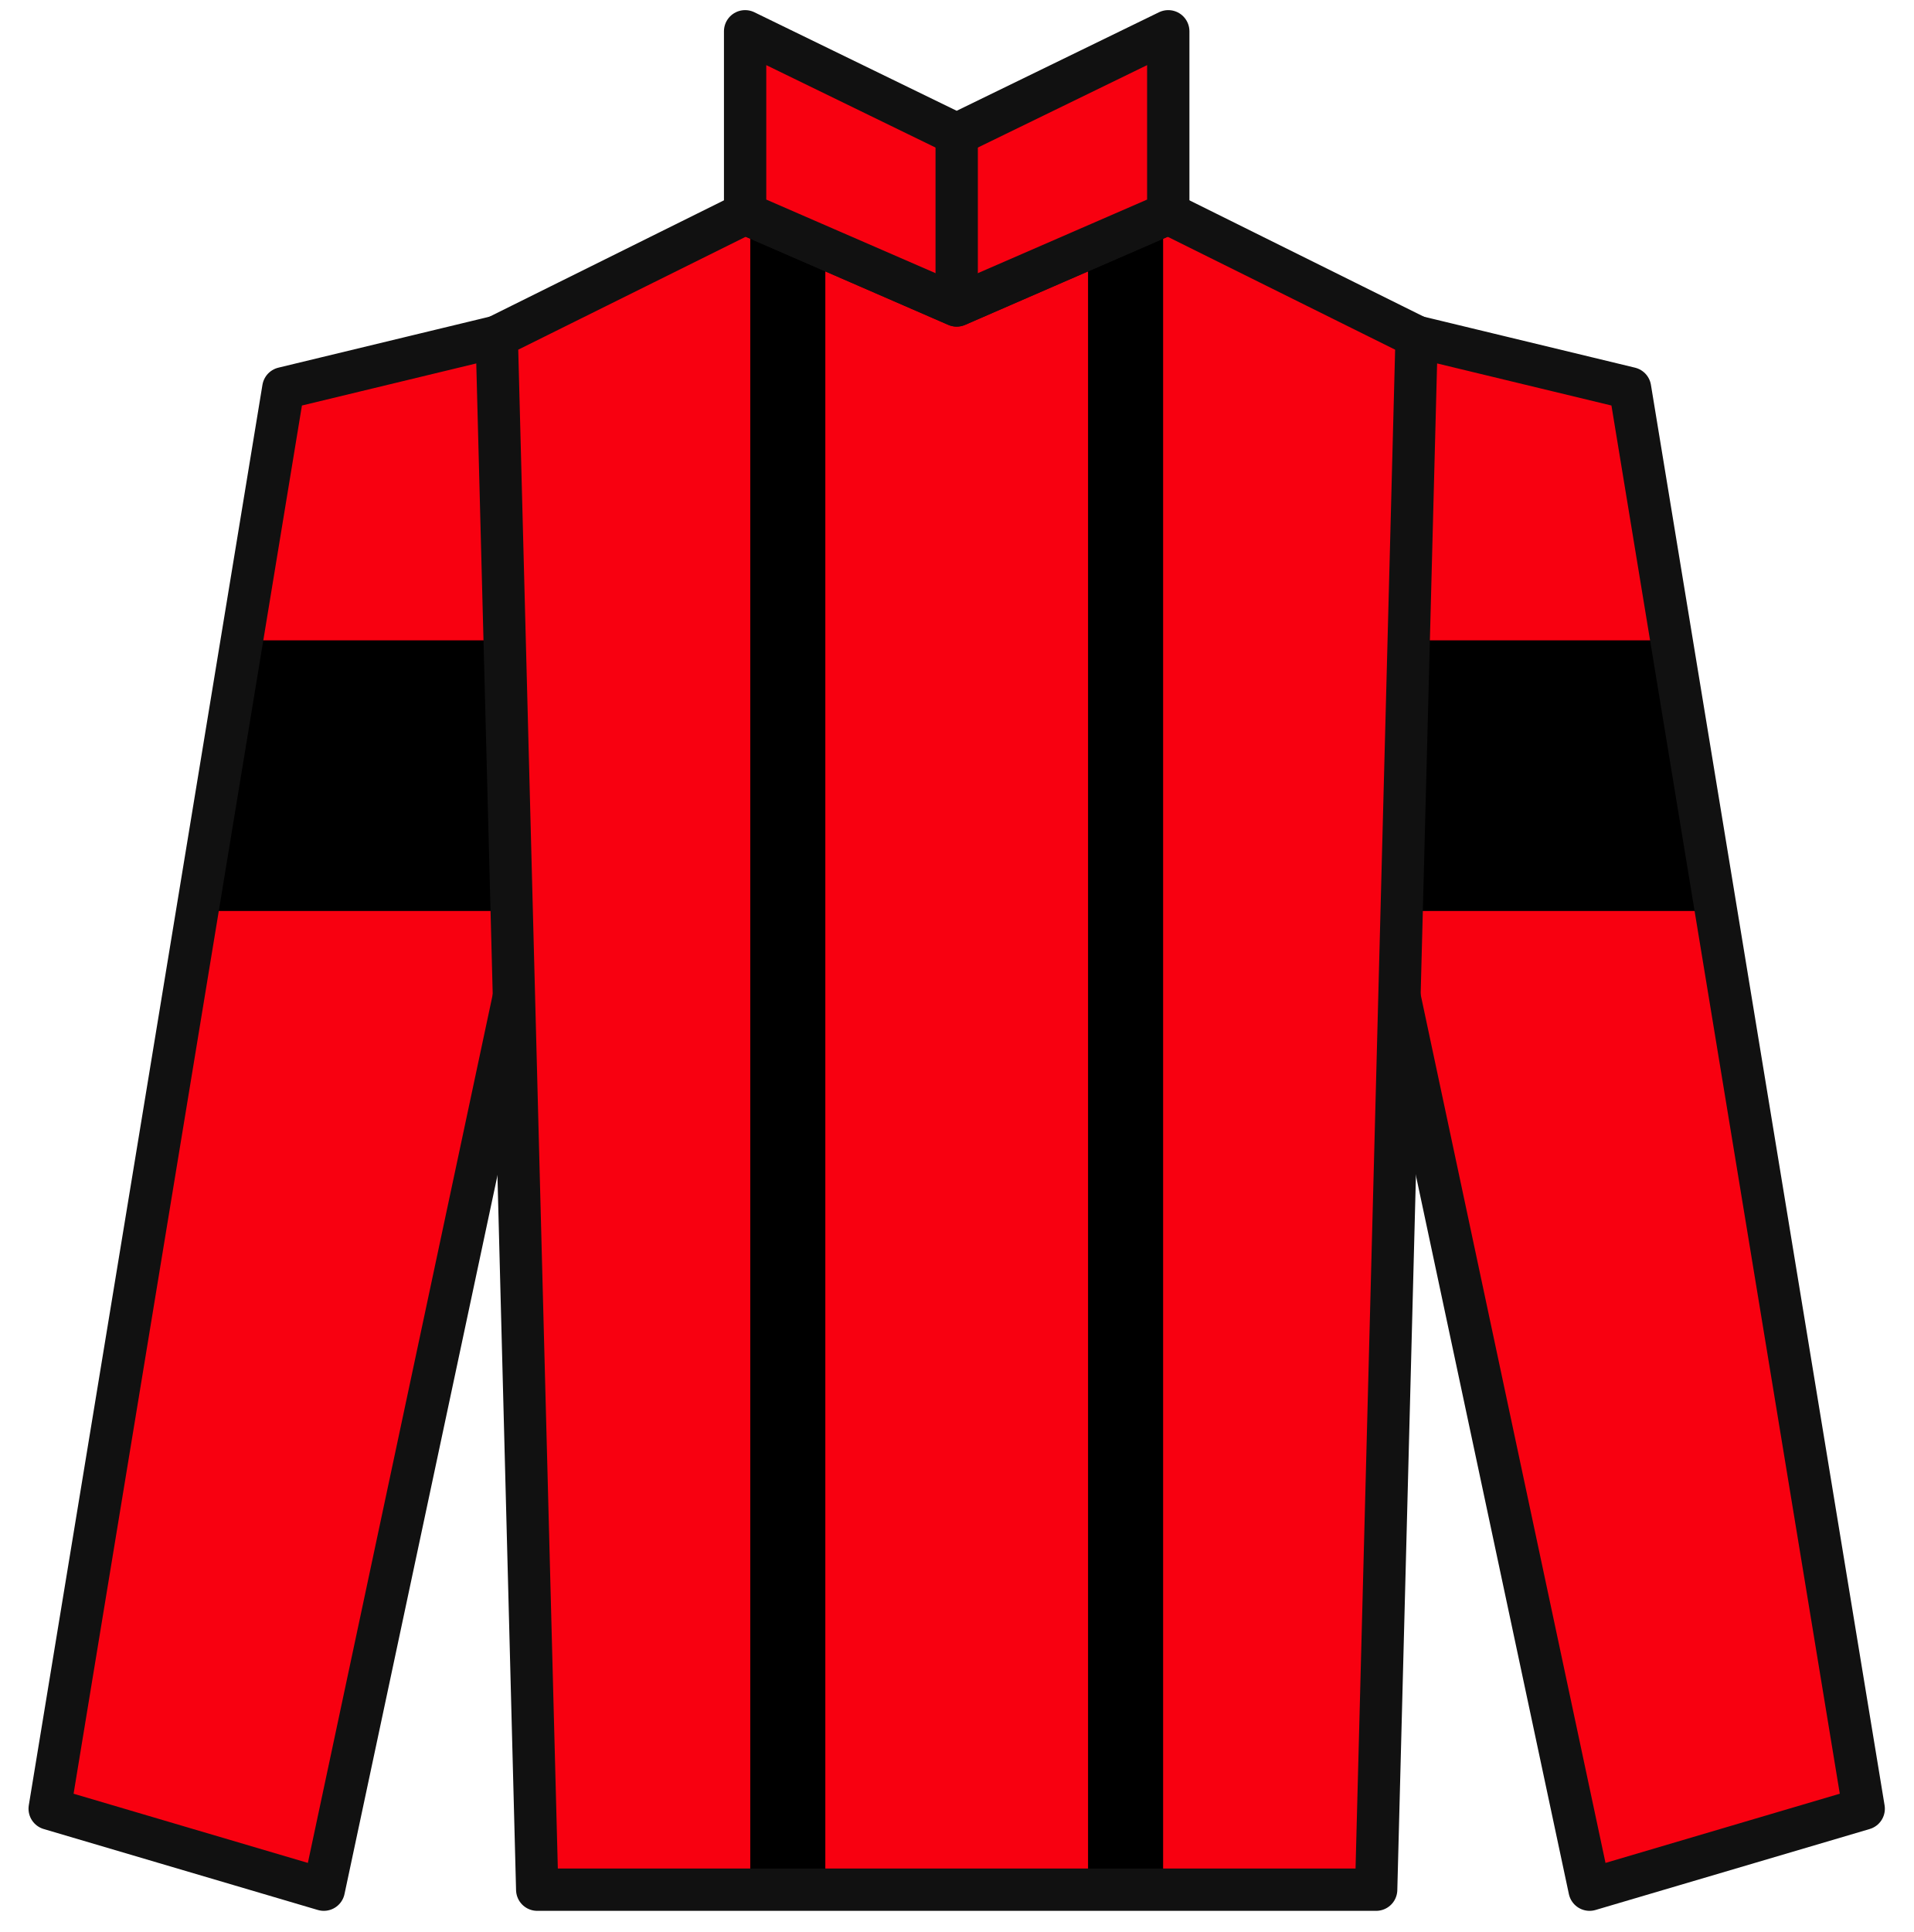
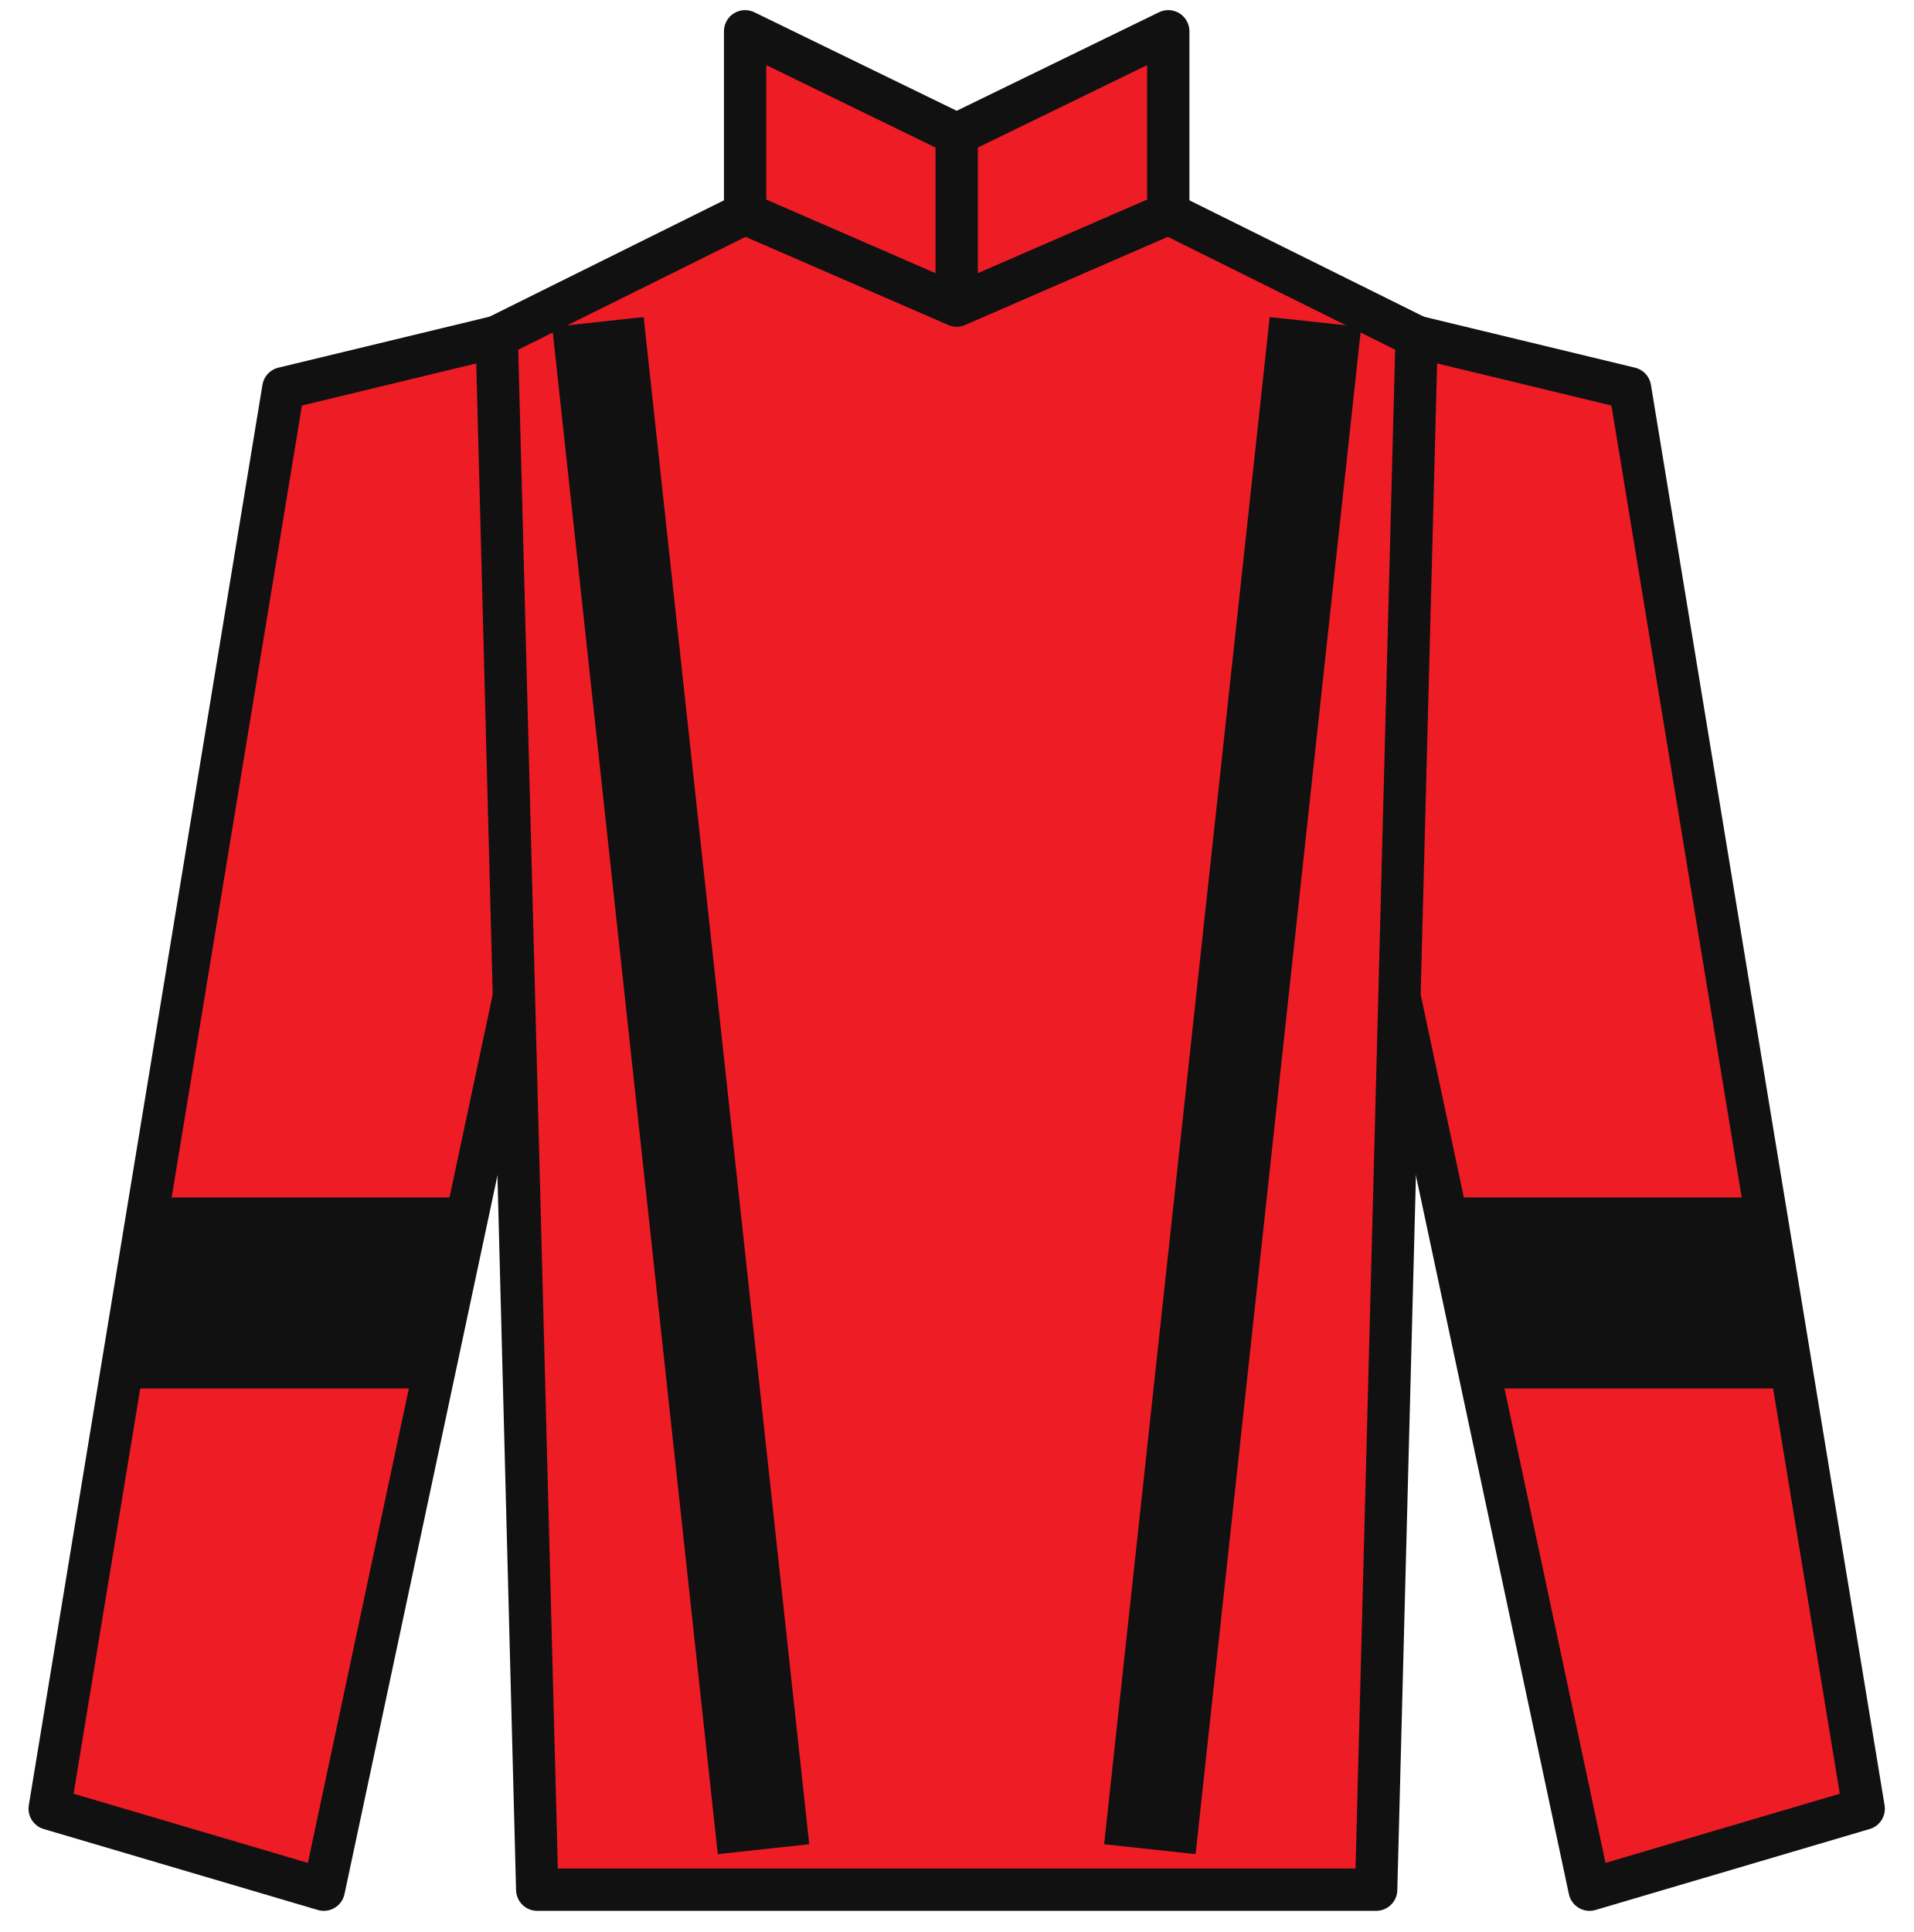
<svg xmlns="http://www.w3.org/2000/svg" class="trikot" viewBox="-1.5 -0.5 104 105" aria-hidden="true">
-   <clipPath id="b8739al">
+   <clipPath id="fix104al">
    <path d="M25.5,17.8 L13.9,20.6 L1.2,97.8 L16.1,102.2 L27,51 Z" />
  </clipPath>
-   <g clip-path="url(#b8739al)">
-     <rect x="0" y="17" width="28" height="86.5" fill="#F80010" />
-     <rect x="0" y="34.3" width="28" height="14.71" fill="#000000" />
+   <g clip-path="url(#fix104al)">
+     <rect x="0" y="17" width="28" height="86.5" fill="#EE1C25" />
+     <rect x="0" y="64.58" width="28" height="10.38" fill="#111111" />
  </g>
  <path d="M25.5,17.8 L13.9,20.6 L1.2,97.8 L16.1,102.2 L27,51 Z" fill="none" stroke="#111111" stroke-width="2.3" stroke-linejoin="round" />
-   <clipPath id="b8739ar">
+   <clipPath id="fix104ar">
    <path d="M75.5,17.8 L87.1,20.6 L99.8,97.8 L84.9,102.2 L74,51 Z" />
  </clipPath>
-   <g clip-path="url(#b8739ar)">
-     <rect x="73" y="17" width="28" height="86.5" fill="#F80010" />
-     <rect x="73" y="34.3" width="28" height="14.71" fill="#000000" />
+   <g clip-path="url(#fix104ar)">
+     <rect x="73" y="17" width="28" height="86.5" fill="#EE1C25" />
+     <rect x="73" y="64.58" width="28" height="10.38" fill="#111111" />
  </g>
  <path d="M75.5,17.8 L87.1,20.6 L99.8,97.8 L84.9,102.2 L74,51 Z" fill="none" stroke="#111111" stroke-width="2.3" stroke-linejoin="round" />
-   <clipPath id="b8739k">
+   <clipPath id="fix104k">
    <path d="M25.5,17.8 L39,11.1 L50.5,16.1 L62,11.1 L75.5,17.8 L73.3,102.2 L27.7,102.2 Z" />
  </clipPath>
-   <g clip-path="url(#b8739k)">
-     <rect x="25" y="10" width="51" height="93" fill="#F80010" />
-     <rect x="39.28" y="10" width="4.08" height="93" fill="#000000" />
-     <rect x="57.64" y="10" width="4.08" height="93" fill="#000000" />
+   <g clip-path="url(#fix104k)">
+     <rect x="25" y="10" width="51" height="93" fill="#EE1C25" />
  </g>
  <path d="M25.5,17.8 L39,11.1 L50.5,16.1 L62,11.1 L75.5,17.8 L73.3,102.2 L27.7,102.2 Z" fill="none" stroke="#111111" stroke-width="2.3" stroke-linejoin="round" />
-   <path d="M39,1.2 L50.5,6.8 L62,1.2 L62,11.1 L50.5,16.1 L39,11.1 Z" fill="#F80010" stroke="#111111" stroke-width="2.3" stroke-linejoin="round" />
+   <path d="M39,1.2 L50.5,6.8 L62,1.2 L62,11.1 L50.5,16.1 L39,11.1 Z" fill="#EE1C25" stroke="#111111" stroke-width="2.3" stroke-linejoin="round" />
  <path d="M50.5,6.8 L50.5,16.1" fill="none" stroke="#111111" stroke-width="2.3" />
+   <path d="M31 17 L40 100 M70 17 L61 100" stroke="#111111" stroke-width="5" fill="none" />
</svg>
